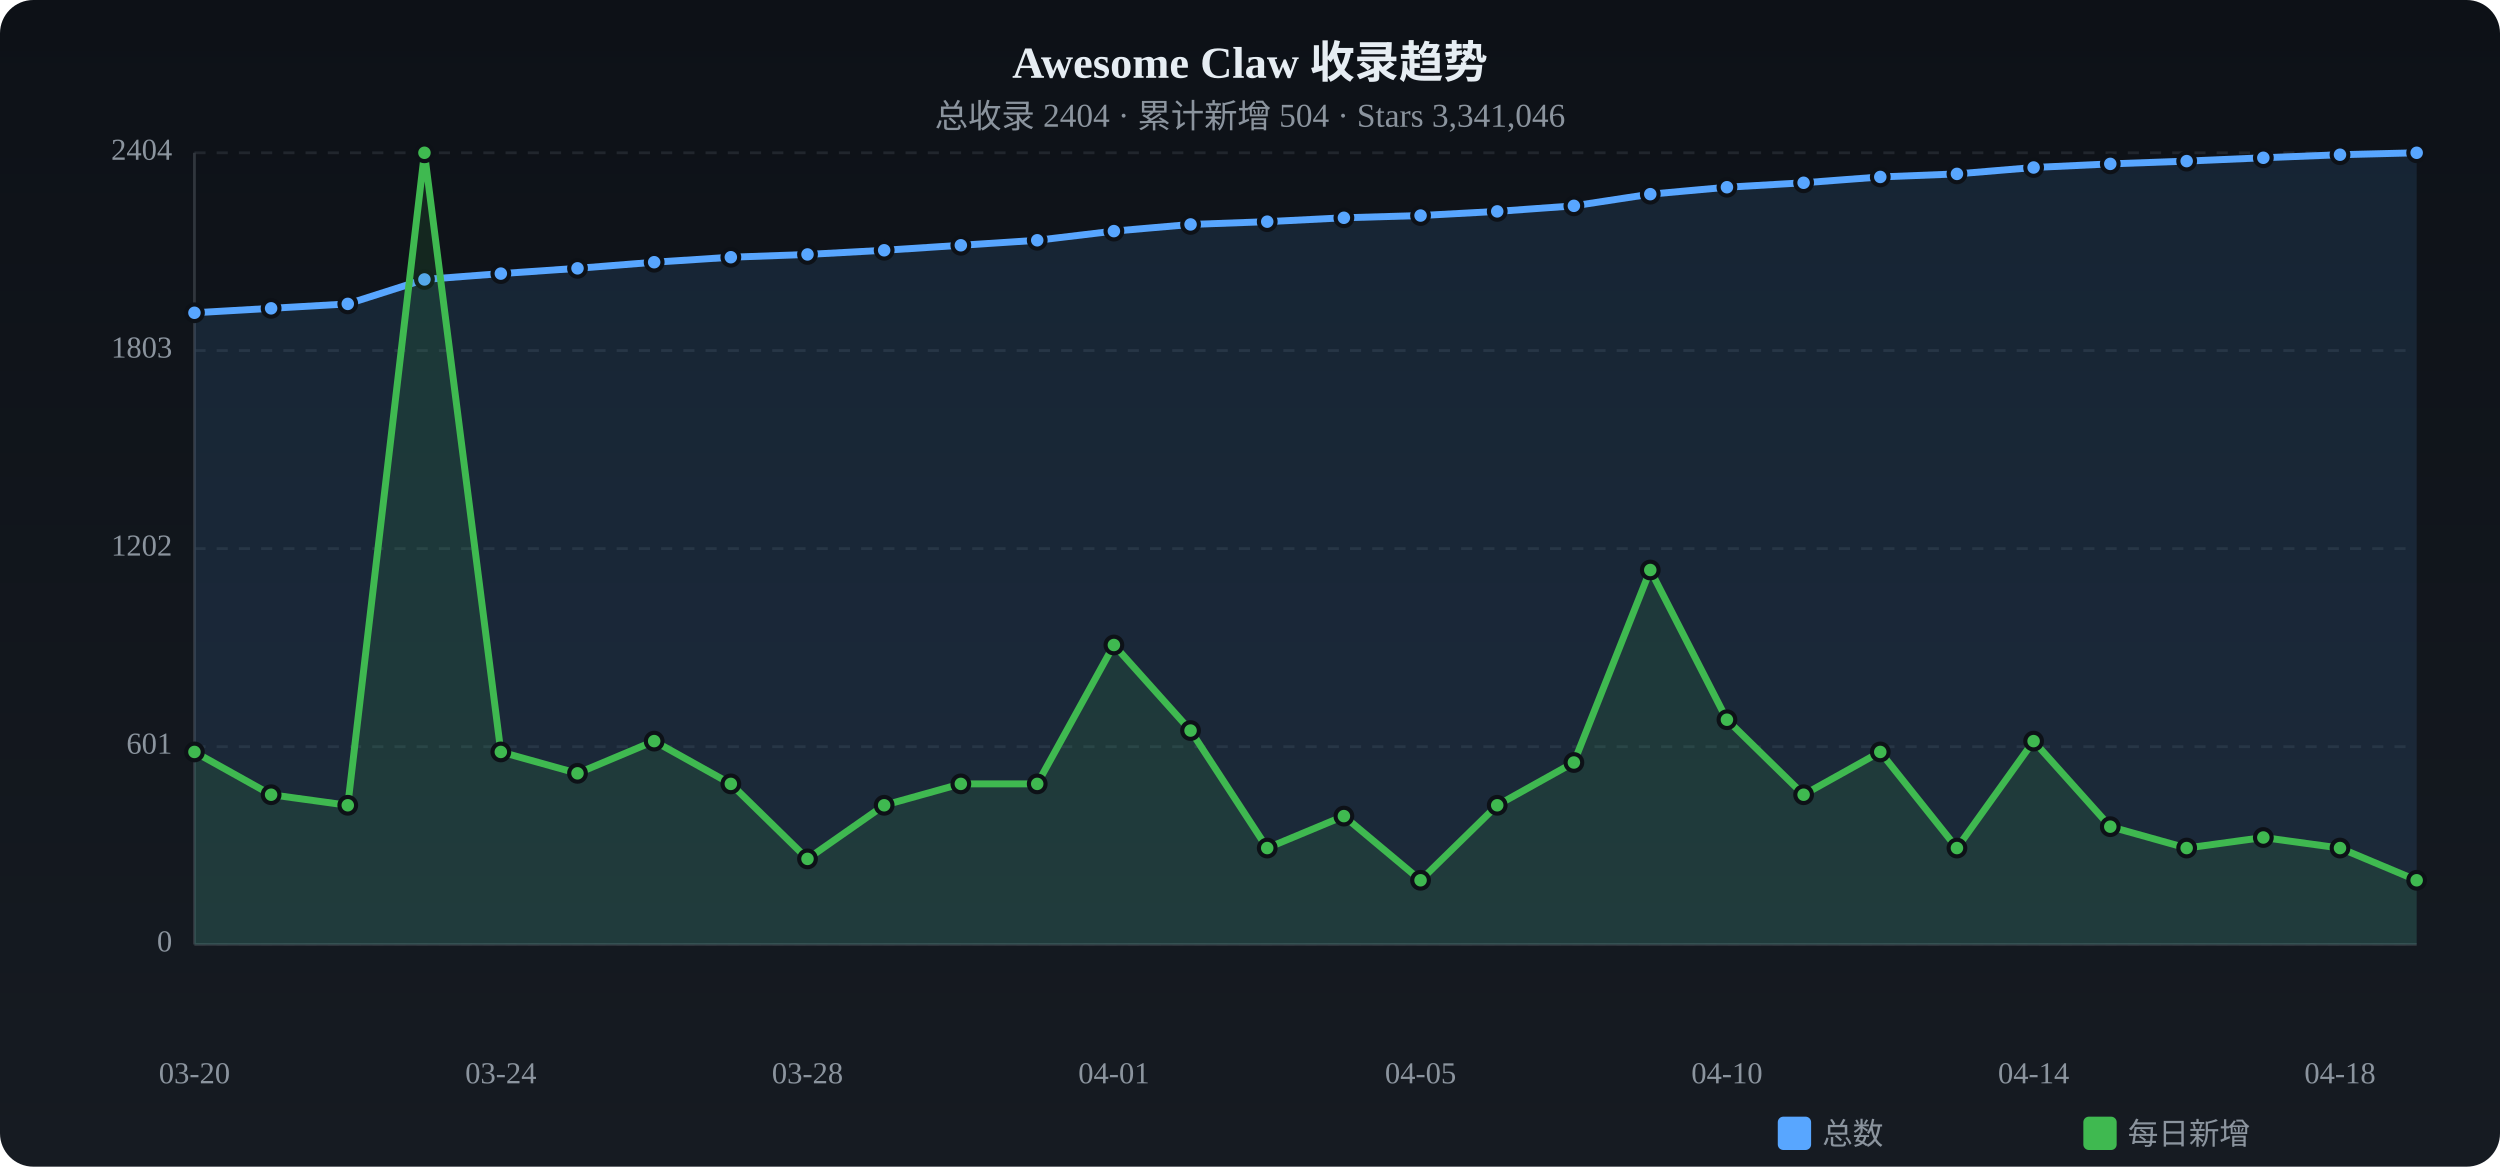
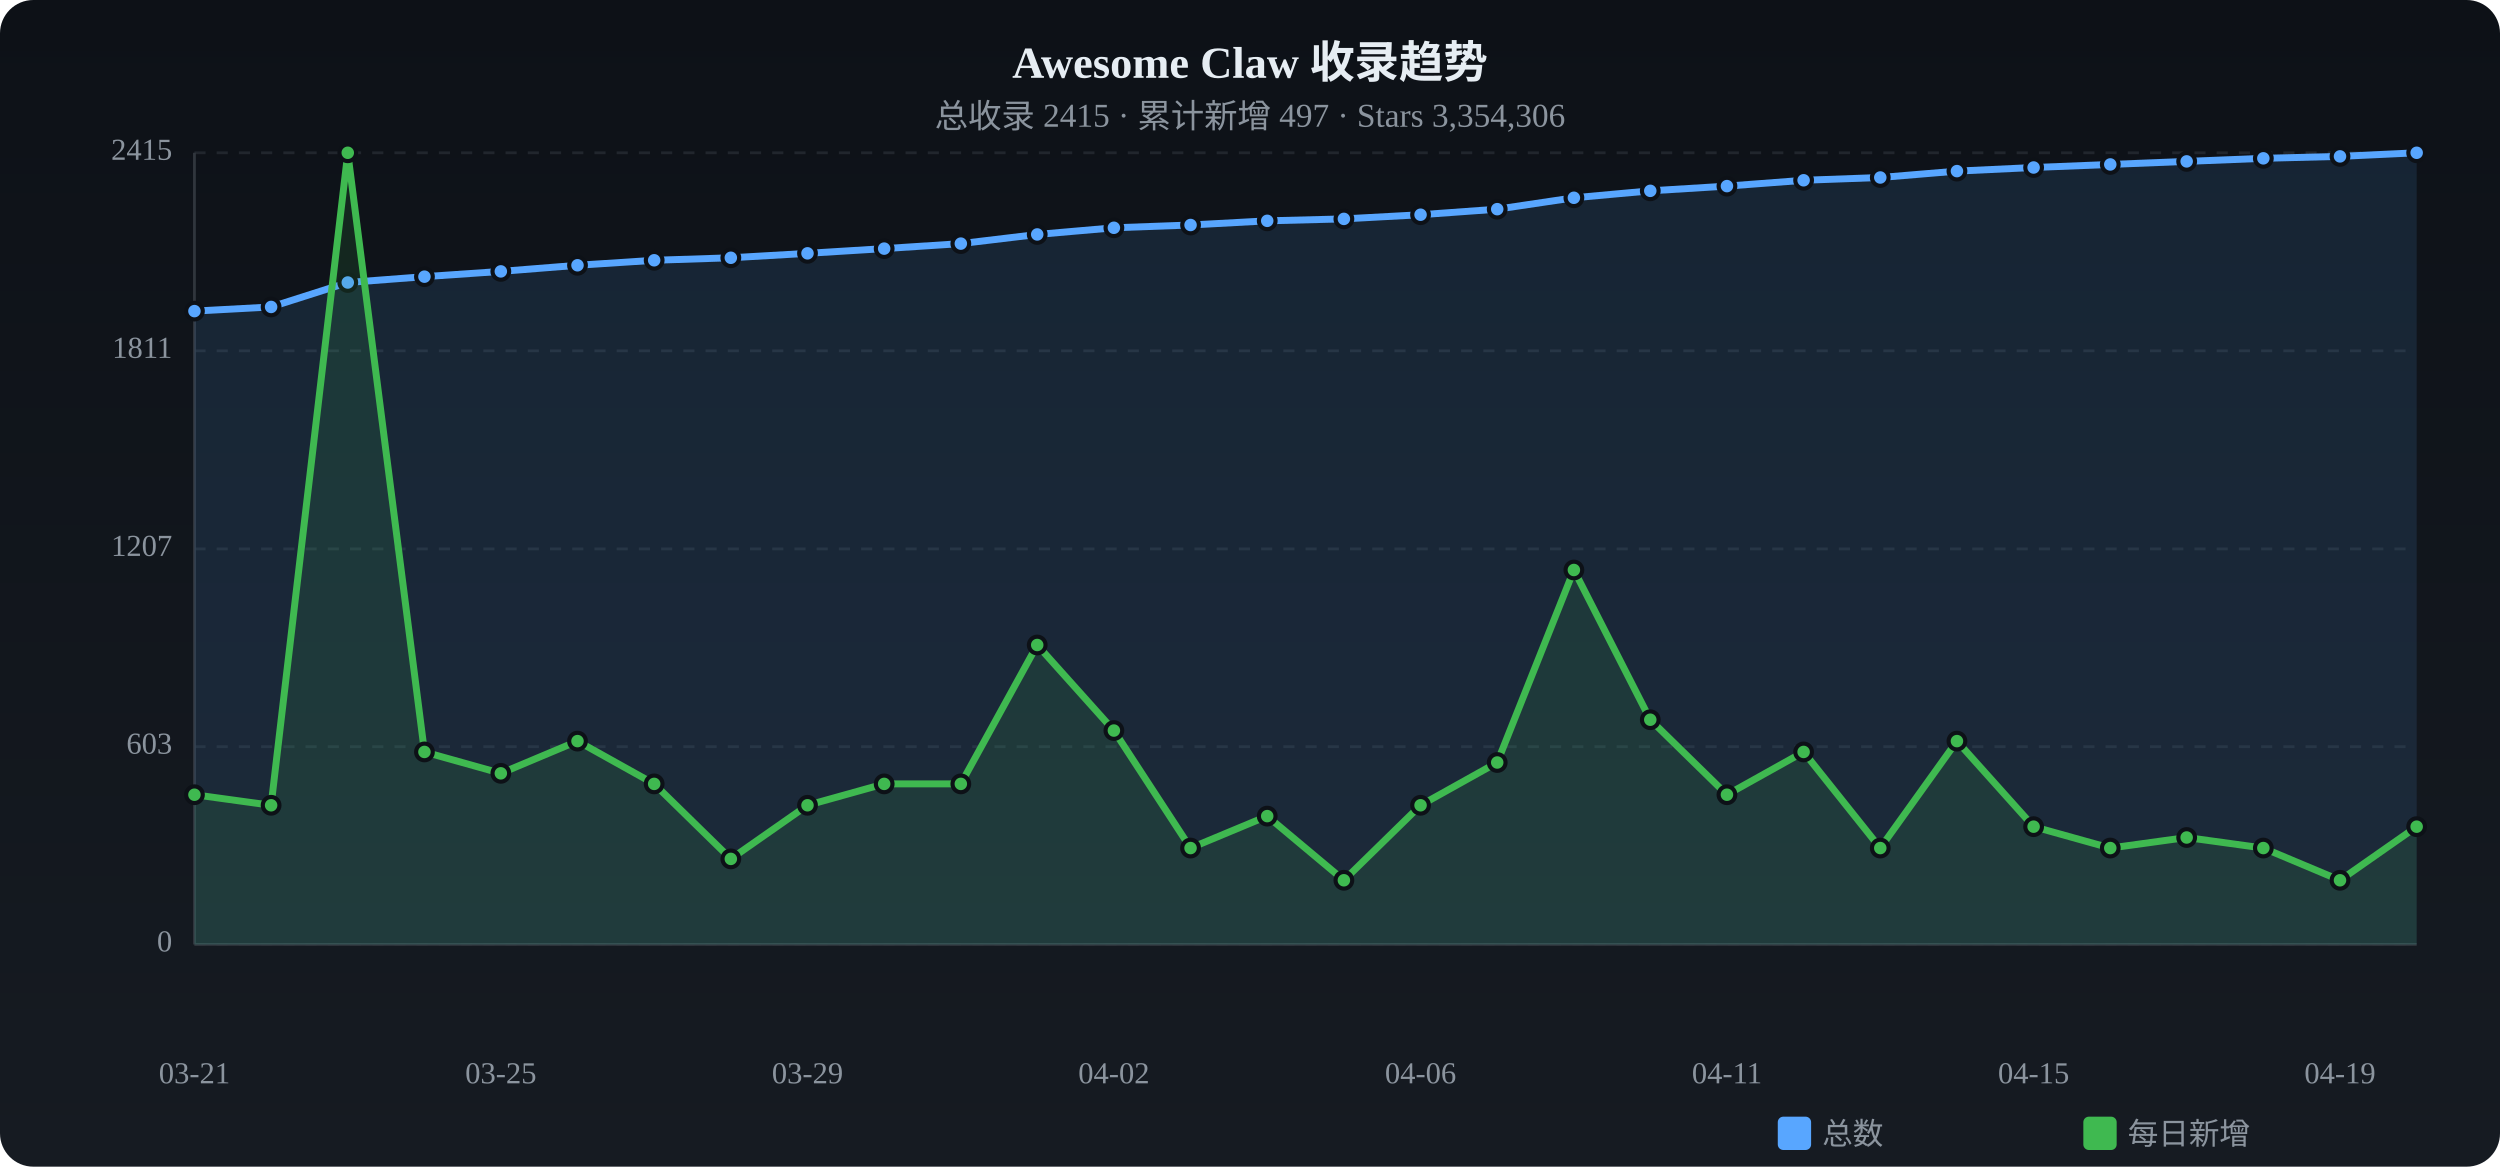
<svg xmlns="http://www.w3.org/2000/svg" viewBox="0 0 900 420" width="900" height="420">
  <defs>
    <linearGradient id="tbg" x1="0%" y1="0%" x2="0%" y2="100%">
      <stop offset="0%" stop-color="#0d1117" />
      <stop offset="100%" stop-color="#161b22" />
    </linearGradient>
  </defs>
  <rect width="900" height="420" rx="12" fill="url(#tbg)" />
  <text x="450.0" y="28" text-anchor="middle" fill="#e6edf3" font-size="16" font-weight="bold">Awesome Claw 收录趋势</text>
-   <text x="450.0" y="46" text-anchor="middle" fill="#8b949e" font-size="12">总收录 2404 · 累计新增 504 · Stars 3,341,046</text>
+   <text x="450.0" y="46" text-anchor="middle" fill="#8b949e" font-size="12">总收录 2415 · 累计新增 497 · Stars 3,354,306</text>
  <text x="62" y="340.0" text-anchor="end" fill="#8b949e" font-size="11" dominant-baseline="middle">0</text>
  <line x1="70" y1="340.0" x2="870" y2="340.0" stroke="#21262d" stroke-dasharray="4 4" />
-   <text x="62" y="268.8" text-anchor="end" fill="#8b949e" font-size="11" dominant-baseline="middle">601</text>
+   <text x="62" y="268.8" text-anchor="end" fill="#8b949e" font-size="11" dominant-baseline="middle">603</text>
  <line x1="70" y1="268.8" x2="870" y2="268.8" stroke="#21262d" stroke-dasharray="4 4" />
-   <text x="62" y="197.5" text-anchor="end" fill="#8b949e" font-size="11" dominant-baseline="middle">1202</text>
-   <line x1="70" y1="197.5" x2="870" y2="197.5" stroke="#21262d" stroke-dasharray="4 4" />
-   <text x="62" y="126.2" text-anchor="end" fill="#8b949e" font-size="11" dominant-baseline="middle">1803</text>
-   <line x1="70" y1="126.2" x2="870" y2="126.2" stroke="#21262d" stroke-dasharray="4 4" />
-   <text x="62" y="55.0" text-anchor="end" fill="#8b949e" font-size="11" dominant-baseline="middle">2404</text>
+   <text x="62" y="197.6" text-anchor="end" fill="#8b949e" font-size="11" dominant-baseline="middle">1207</text>
+   <line x1="70" y1="197.6" x2="870" y2="197.6" stroke="#21262d" stroke-dasharray="4 4" />
+   <text x="62" y="126.3" text-anchor="end" fill="#8b949e" font-size="11" dominant-baseline="middle">1811</text>
+   <line x1="70" y1="126.3" x2="870" y2="126.3" stroke="#21262d" stroke-dasharray="4 4" />
+   <text x="62" y="55.0" text-anchor="end" fill="#8b949e" font-size="11" dominant-baseline="middle">2415</text>
  <line x1="70" y1="55.0" x2="870" y2="55.0" stroke="#21262d" stroke-dasharray="4 4" />
  <line x1="70" y1="55" x2="70" y2="340" stroke="#30363d" />
  <line x1="70" y1="340" x2="870" y2="340" stroke="#30363d" />
-   <path d="M70.0,112.6 L97.6,111.0 L125.2,109.4 L152.8,100.6 L180.3,98.5 L207.9,96.6 L235.5,94.4 L263.1,92.6 L290.7,91.6 L318.3,90.1 L345.9,88.3 L373.4,86.5 L401.0,83.2 L428.6,80.8 L456.2,79.8 L483.8,78.4 L511.4,77.6 L539.0,76.1 L566.6,74.1 L594.1,69.9 L621.7,67.4 L649.3,65.8 L676.9,63.7 L704.5,62.6 L732.1,60.3 L759.7,59.0 L787.2,58.0 L814.8,56.8 L842.4,55.7 L870.0,55.0 L870.0,340 L70.0,340 Z" fill="#58a6ff" opacity="0.12" />
-   <polyline points="70.0,112.6 97.6,111.0 125.2,109.4 152.8,100.6 180.3,98.5 207.9,96.6 235.5,94.4 263.1,92.6 290.7,91.6 318.3,90.1 345.9,88.3 373.4,86.5 401.0,83.2 428.6,80.8 456.2,79.8 483.8,78.4 511.4,77.6 539.0,76.1 566.6,74.1 594.1,69.9 621.7,67.4 649.3,65.8 676.9,63.7 704.5,62.6 732.1,60.3 759.7,59.0 787.2,58.0 814.8,56.8 842.4,55.7 870.0,55.0" fill="none" stroke="#58a6ff" stroke-width="2.5" stroke-linecap="round" stroke-linejoin="round" />
-   <circle cx="70.0" cy="112.6" r="3" fill="#58a6ff" stroke="#0d1117" stroke-width="1.5" />
-   <circle cx="97.6" cy="111.0" r="3" fill="#58a6ff" stroke="#0d1117" stroke-width="1.5" />
-   <circle cx="125.2" cy="109.4" r="3" fill="#58a6ff" stroke="#0d1117" stroke-width="1.5" />
-   <circle cx="152.8" cy="100.6" r="3" fill="#58a6ff" stroke="#0d1117" stroke-width="1.5" />
-   <circle cx="180.3" cy="98.5" r="3" fill="#58a6ff" stroke="#0d1117" stroke-width="1.5" />
-   <circle cx="207.9" cy="96.6" r="3" fill="#58a6ff" stroke="#0d1117" stroke-width="1.5" />
-   <circle cx="235.5" cy="94.4" r="3" fill="#58a6ff" stroke="#0d1117" stroke-width="1.5" />
-   <circle cx="263.1" cy="92.6" r="3" fill="#58a6ff" stroke="#0d1117" stroke-width="1.5" />
-   <circle cx="290.7" cy="91.6" r="3" fill="#58a6ff" stroke="#0d1117" stroke-width="1.5" />
-   <circle cx="318.3" cy="90.1" r="3" fill="#58a6ff" stroke="#0d1117" stroke-width="1.5" />
-   <circle cx="345.9" cy="88.3" r="3" fill="#58a6ff" stroke="#0d1117" stroke-width="1.5" />
-   <circle cx="373.4" cy="86.5" r="3" fill="#58a6ff" stroke="#0d1117" stroke-width="1.5" />
-   <circle cx="401.0" cy="83.2" r="3" fill="#58a6ff" stroke="#0d1117" stroke-width="1.5" />
-   <circle cx="428.6" cy="80.8" r="3" fill="#58a6ff" stroke="#0d1117" stroke-width="1.5" />
-   <circle cx="456.2" cy="79.8" r="3" fill="#58a6ff" stroke="#0d1117" stroke-width="1.5" />
-   <circle cx="483.8" cy="78.4" r="3" fill="#58a6ff" stroke="#0d1117" stroke-width="1.5" />
-   <circle cx="511.4" cy="77.6" r="3" fill="#58a6ff" stroke="#0d1117" stroke-width="1.5" />
-   <circle cx="539.0" cy="76.1" r="3" fill="#58a6ff" stroke="#0d1117" stroke-width="1.5" />
-   <circle cx="566.6" cy="74.1" r="3" fill="#58a6ff" stroke="#0d1117" stroke-width="1.5" />
-   <circle cx="594.1" cy="69.9" r="3" fill="#58a6ff" stroke="#0d1117" stroke-width="1.5" />
-   <circle cx="621.7" cy="67.4" r="3" fill="#58a6ff" stroke="#0d1117" stroke-width="1.5" />
-   <circle cx="649.3" cy="65.8" r="3" fill="#58a6ff" stroke="#0d1117" stroke-width="1.5" />
-   <circle cx="676.9" cy="63.7" r="3" fill="#58a6ff" stroke="#0d1117" stroke-width="1.5" />
-   <circle cx="704.5" cy="62.6" r="3" fill="#58a6ff" stroke="#0d1117" stroke-width="1.5" />
+   <path d="M70.0,112.0 L97.6,110.5 L125.2,101.7 L152.8,99.6 L180.3,97.7 L207.9,95.5 L235.5,93.7 L263.1,92.8 L290.7,91.2 L318.3,89.5 L345.9,87.7 L373.4,84.4 L401.0,82.0 L428.6,81.0 L456.2,79.5 L483.8,78.8 L511.4,77.3 L539.0,75.3 L566.6,71.2 L594.1,68.7 L621.7,67.0 L649.3,64.9 L676.9,63.9 L704.5,61.6 L732.1,60.3 L759.7,59.2 L787.2,58.1 L814.8,57.0 L842.4,56.3 L870.0,55.0 L870.0,340 L70.0,340 Z" fill="#58a6ff" opacity="0.12" />
+   <polyline points="70.0,112.0 97.6,110.5 125.2,101.7 152.8,99.6 180.3,97.7 207.9,95.5 235.5,93.7 263.1,92.8 290.7,91.2 318.3,89.5 345.9,87.7 373.4,84.4 401.0,82.0 428.6,81.0 456.2,79.5 483.8,78.8 511.4,77.3 539.0,75.3 566.6,71.2 594.1,68.7 621.7,67.0 649.3,64.9 676.9,63.9 704.5,61.6 732.1,60.3 759.7,59.2 787.2,58.1 814.8,57.0 842.4,56.3 870.0,55.0" fill="none" stroke="#58a6ff" stroke-width="2.5" stroke-linecap="round" stroke-linejoin="round" />
+   <circle cx="70.0" cy="112.0" r="3" fill="#58a6ff" stroke="#0d1117" stroke-width="1.5" />
+   <circle cx="97.6" cy="110.5" r="3" fill="#58a6ff" stroke="#0d1117" stroke-width="1.5" />
+   <circle cx="125.2" cy="101.7" r="3" fill="#58a6ff" stroke="#0d1117" stroke-width="1.5" />
+   <circle cx="152.8" cy="99.6" r="3" fill="#58a6ff" stroke="#0d1117" stroke-width="1.5" />
+   <circle cx="180.3" cy="97.7" r="3" fill="#58a6ff" stroke="#0d1117" stroke-width="1.5" />
+   <circle cx="207.9" cy="95.5" r="3" fill="#58a6ff" stroke="#0d1117" stroke-width="1.5" />
+   <circle cx="235.5" cy="93.7" r="3" fill="#58a6ff" stroke="#0d1117" stroke-width="1.5" />
+   <circle cx="263.1" cy="92.8" r="3" fill="#58a6ff" stroke="#0d1117" stroke-width="1.5" />
+   <circle cx="290.7" cy="91.2" r="3" fill="#58a6ff" stroke="#0d1117" stroke-width="1.5" />
+   <circle cx="318.3" cy="89.5" r="3" fill="#58a6ff" stroke="#0d1117" stroke-width="1.5" />
+   <circle cx="345.9" cy="87.7" r="3" fill="#58a6ff" stroke="#0d1117" stroke-width="1.5" />
+   <circle cx="373.4" cy="84.4" r="3" fill="#58a6ff" stroke="#0d1117" stroke-width="1.5" />
+   <circle cx="401.0" cy="82.0" r="3" fill="#58a6ff" stroke="#0d1117" stroke-width="1.5" />
+   <circle cx="428.6" cy="81.0" r="3" fill="#58a6ff" stroke="#0d1117" stroke-width="1.5" />
+   <circle cx="456.2" cy="79.5" r="3" fill="#58a6ff" stroke="#0d1117" stroke-width="1.5" />
+   <circle cx="483.8" cy="78.8" r="3" fill="#58a6ff" stroke="#0d1117" stroke-width="1.5" />
+   <circle cx="511.4" cy="77.3" r="3" fill="#58a6ff" stroke="#0d1117" stroke-width="1.5" />
+   <circle cx="539.0" cy="75.3" r="3" fill="#58a6ff" stroke="#0d1117" stroke-width="1.5" />
+   <circle cx="566.6" cy="71.2" r="3" fill="#58a6ff" stroke="#0d1117" stroke-width="1.5" />
+   <circle cx="594.1" cy="68.7" r="3" fill="#58a6ff" stroke="#0d1117" stroke-width="1.5" />
+   <circle cx="621.7" cy="67.0" r="3" fill="#58a6ff" stroke="#0d1117" stroke-width="1.5" />
+   <circle cx="649.3" cy="64.9" r="3" fill="#58a6ff" stroke="#0d1117" stroke-width="1.5" />
+   <circle cx="676.9" cy="63.9" r="3" fill="#58a6ff" stroke="#0d1117" stroke-width="1.5" />
+   <circle cx="704.5" cy="61.6" r="3" fill="#58a6ff" stroke="#0d1117" stroke-width="1.5" />
  <circle cx="732.1" cy="60.3" r="3" fill="#58a6ff" stroke="#0d1117" stroke-width="1.5" />
-   <circle cx="759.7" cy="59.0" r="3" fill="#58a6ff" stroke="#0d1117" stroke-width="1.5" />
-   <circle cx="787.2" cy="58.0" r="3" fill="#58a6ff" stroke="#0d1117" stroke-width="1.5" />
-   <circle cx="814.8" cy="56.8" r="3" fill="#58a6ff" stroke="#0d1117" stroke-width="1.5" />
-   <circle cx="842.4" cy="55.7" r="3" fill="#58a6ff" stroke="#0d1117" stroke-width="1.5" />
+   <circle cx="759.7" cy="59.2" r="3" fill="#58a6ff" stroke="#0d1117" stroke-width="1.5" />
+   <circle cx="787.2" cy="58.1" r="3" fill="#58a6ff" stroke="#0d1117" stroke-width="1.5" />
+   <circle cx="814.8" cy="57.0" r="3" fill="#58a6ff" stroke="#0d1117" stroke-width="1.5" />
+   <circle cx="842.4" cy="56.3" r="3" fill="#58a6ff" stroke="#0d1117" stroke-width="1.5" />
  <circle cx="870.0" cy="55.0" r="3" fill="#58a6ff" stroke="#0d1117" stroke-width="1.5" />
-   <path d="M70.0,270.7 L97.6,286.1 L125.2,289.9 L152.8,55.0 L180.3,270.7 L207.9,278.4 L235.5,266.8 L263.1,282.2 L290.7,309.2 L318.3,289.9 L345.9,282.2 L373.4,282.2 L401.0,232.2 L428.6,263.0 L456.2,305.3 L483.8,293.8 L511.4,316.9 L539.0,289.9 L566.6,274.5 L594.1,205.2 L621.7,259.1 L649.3,286.1 L676.9,270.7 L704.5,305.3 L732.1,266.8 L759.7,297.6 L787.2,305.3 L814.8,301.5 L842.4,305.3 L870.0,316.9 L870.0,340 L70.0,340 Z" fill="#3fb950" opacity="0.12" />
-   <polyline points="70.0,270.7 97.6,286.1 125.2,289.9 152.8,55.0 180.3,270.7 207.9,278.4 235.5,266.8 263.1,282.2 290.7,309.2 318.3,289.9 345.9,282.2 373.4,282.2 401.0,232.2 428.6,263.0 456.2,305.3 483.8,293.8 511.4,316.9 539.0,289.9 566.6,274.5 594.1,205.2 621.7,259.1 649.3,286.1 676.9,270.7 704.5,305.3 732.1,266.8 759.7,297.6 787.2,305.3 814.8,301.5 842.4,305.3 870.0,316.9" fill="none" stroke="#3fb950" stroke-width="2.5" stroke-linecap="round" stroke-linejoin="round" />
-   <circle cx="70.0" cy="270.7" r="3" fill="#3fb950" stroke="#0d1117" stroke-width="1.5" />
-   <circle cx="97.6" cy="286.1" r="3" fill="#3fb950" stroke="#0d1117" stroke-width="1.5" />
-   <circle cx="125.2" cy="289.9" r="3" fill="#3fb950" stroke="#0d1117" stroke-width="1.5" />
-   <circle cx="152.8" cy="55.0" r="3" fill="#3fb950" stroke="#0d1117" stroke-width="1.5" />
-   <circle cx="180.3" cy="270.7" r="3" fill="#3fb950" stroke="#0d1117" stroke-width="1.5" />
-   <circle cx="207.9" cy="278.4" r="3" fill="#3fb950" stroke="#0d1117" stroke-width="1.5" />
-   <circle cx="235.5" cy="266.8" r="3" fill="#3fb950" stroke="#0d1117" stroke-width="1.5" />
-   <circle cx="263.1" cy="282.2" r="3" fill="#3fb950" stroke="#0d1117" stroke-width="1.5" />
-   <circle cx="290.7" cy="309.2" r="3" fill="#3fb950" stroke="#0d1117" stroke-width="1.5" />
-   <circle cx="318.3" cy="289.9" r="3" fill="#3fb950" stroke="#0d1117" stroke-width="1.5" />
+   <path d="M70.0,286.1 L97.6,289.9 L125.2,55.0 L152.8,270.7 L180.3,278.4 L207.9,266.8 L235.5,282.2 L263.1,309.2 L290.7,289.9 L318.3,282.2 L345.9,282.2 L373.4,232.2 L401.0,263.0 L428.6,305.3 L456.2,293.8 L483.8,316.9 L511.4,289.9 L539.0,274.5 L566.6,205.2 L594.1,259.1 L621.7,286.1 L649.3,270.7 L676.9,305.3 L704.5,266.8 L732.1,297.6 L759.7,305.3 L787.2,301.5 L814.8,305.3 L842.4,316.9 L870.0,297.6 L870.0,340 L70.0,340 Z" fill="#3fb950" opacity="0.12" />
+   <polyline points="70.0,286.1 97.6,289.9 125.2,55.0 152.8,270.7 180.3,278.4 207.9,266.8 235.5,282.2 263.1,309.2 290.7,289.9 318.3,282.2 345.9,282.2 373.4,232.2 401.0,263.0 428.6,305.3 456.2,293.8 483.8,316.9 511.4,289.9 539.0,274.5 566.6,205.2 594.1,259.1 621.7,286.1 649.3,270.7 676.9,305.3 704.5,266.8 732.1,297.6 759.7,305.3 787.2,301.5 814.8,305.3 842.4,316.9 870.0,297.6" fill="none" stroke="#3fb950" stroke-width="2.5" stroke-linecap="round" stroke-linejoin="round" />
+   <circle cx="70.0" cy="286.1" r="3" fill="#3fb950" stroke="#0d1117" stroke-width="1.5" />
+   <circle cx="97.6" cy="289.9" r="3" fill="#3fb950" stroke="#0d1117" stroke-width="1.5" />
+   <circle cx="125.2" cy="55.0" r="3" fill="#3fb950" stroke="#0d1117" stroke-width="1.5" />
+   <circle cx="152.8" cy="270.7" r="3" fill="#3fb950" stroke="#0d1117" stroke-width="1.5" />
+   <circle cx="180.3" cy="278.4" r="3" fill="#3fb950" stroke="#0d1117" stroke-width="1.5" />
+   <circle cx="207.9" cy="266.8" r="3" fill="#3fb950" stroke="#0d1117" stroke-width="1.5" />
+   <circle cx="235.5" cy="282.2" r="3" fill="#3fb950" stroke="#0d1117" stroke-width="1.5" />
+   <circle cx="263.1" cy="309.2" r="3" fill="#3fb950" stroke="#0d1117" stroke-width="1.5" />
+   <circle cx="290.7" cy="289.9" r="3" fill="#3fb950" stroke="#0d1117" stroke-width="1.5" />
+   <circle cx="318.3" cy="282.2" r="3" fill="#3fb950" stroke="#0d1117" stroke-width="1.5" />
  <circle cx="345.9" cy="282.2" r="3" fill="#3fb950" stroke="#0d1117" stroke-width="1.5" />
-   <circle cx="373.4" cy="282.2" r="3" fill="#3fb950" stroke="#0d1117" stroke-width="1.5" />
-   <circle cx="401.0" cy="232.2" r="3" fill="#3fb950" stroke="#0d1117" stroke-width="1.5" />
-   <circle cx="428.6" cy="263.0" r="3" fill="#3fb950" stroke="#0d1117" stroke-width="1.5" />
-   <circle cx="456.2" cy="305.3" r="3" fill="#3fb950" stroke="#0d1117" stroke-width="1.5" />
-   <circle cx="483.8" cy="293.8" r="3" fill="#3fb950" stroke="#0d1117" stroke-width="1.5" />
-   <circle cx="511.4" cy="316.9" r="3" fill="#3fb950" stroke="#0d1117" stroke-width="1.5" />
-   <circle cx="539.0" cy="289.9" r="3" fill="#3fb950" stroke="#0d1117" stroke-width="1.5" />
-   <circle cx="566.6" cy="274.5" r="3" fill="#3fb950" stroke="#0d1117" stroke-width="1.5" />
-   <circle cx="594.1" cy="205.2" r="3" fill="#3fb950" stroke="#0d1117" stroke-width="1.5" />
-   <circle cx="621.7" cy="259.1" r="3" fill="#3fb950" stroke="#0d1117" stroke-width="1.5" />
-   <circle cx="649.3" cy="286.1" r="3" fill="#3fb950" stroke="#0d1117" stroke-width="1.5" />
-   <circle cx="676.9" cy="270.7" r="3" fill="#3fb950" stroke="#0d1117" stroke-width="1.5" />
-   <circle cx="704.5" cy="305.3" r="3" fill="#3fb950" stroke="#0d1117" stroke-width="1.5" />
-   <circle cx="732.1" cy="266.8" r="3" fill="#3fb950" stroke="#0d1117" stroke-width="1.5" />
-   <circle cx="759.7" cy="297.6" r="3" fill="#3fb950" stroke="#0d1117" stroke-width="1.5" />
-   <circle cx="787.2" cy="305.3" r="3" fill="#3fb950" stroke="#0d1117" stroke-width="1.5" />
-   <circle cx="814.8" cy="301.5" r="3" fill="#3fb950" stroke="#0d1117" stroke-width="1.5" />
-   <circle cx="842.4" cy="305.3" r="3" fill="#3fb950" stroke="#0d1117" stroke-width="1.5" />
-   <circle cx="870.0" cy="316.9" r="3" fill="#3fb950" stroke="#0d1117" stroke-width="1.5" />
-   <text x="70.0" y="390" text-anchor="middle" fill="#8b949e" font-size="11">03-20</text>
-   <text x="180.3" y="390" text-anchor="middle" fill="#8b949e" font-size="11">03-24</text>
-   <text x="290.7" y="390" text-anchor="middle" fill="#8b949e" font-size="11">03-28</text>
-   <text x="401.0" y="390" text-anchor="middle" fill="#8b949e" font-size="11">04-01</text>
-   <text x="511.4" y="390" text-anchor="middle" fill="#8b949e" font-size="11">04-05</text>
-   <text x="621.7" y="390" text-anchor="middle" fill="#8b949e" font-size="11">04-10</text>
-   <text x="732.1" y="390" text-anchor="middle" fill="#8b949e" font-size="11">04-14</text>
-   <text x="842.4" y="390" text-anchor="middle" fill="#8b949e" font-size="11">04-18</text>
+   <circle cx="373.4" cy="232.2" r="3" fill="#3fb950" stroke="#0d1117" stroke-width="1.5" />
+   <circle cx="401.0" cy="263.0" r="3" fill="#3fb950" stroke="#0d1117" stroke-width="1.5" />
+   <circle cx="428.6" cy="305.3" r="3" fill="#3fb950" stroke="#0d1117" stroke-width="1.5" />
+   <circle cx="456.2" cy="293.8" r="3" fill="#3fb950" stroke="#0d1117" stroke-width="1.5" />
+   <circle cx="483.8" cy="316.9" r="3" fill="#3fb950" stroke="#0d1117" stroke-width="1.5" />
+   <circle cx="511.4" cy="289.9" r="3" fill="#3fb950" stroke="#0d1117" stroke-width="1.5" />
+   <circle cx="539.0" cy="274.5" r="3" fill="#3fb950" stroke="#0d1117" stroke-width="1.5" />
+   <circle cx="566.6" cy="205.2" r="3" fill="#3fb950" stroke="#0d1117" stroke-width="1.5" />
+   <circle cx="594.1" cy="259.1" r="3" fill="#3fb950" stroke="#0d1117" stroke-width="1.5" />
+   <circle cx="621.7" cy="286.1" r="3" fill="#3fb950" stroke="#0d1117" stroke-width="1.5" />
+   <circle cx="649.3" cy="270.7" r="3" fill="#3fb950" stroke="#0d1117" stroke-width="1.5" />
+   <circle cx="676.9" cy="305.3" r="3" fill="#3fb950" stroke="#0d1117" stroke-width="1.5" />
+   <circle cx="704.5" cy="266.8" r="3" fill="#3fb950" stroke="#0d1117" stroke-width="1.5" />
+   <circle cx="732.1" cy="297.6" r="3" fill="#3fb950" stroke="#0d1117" stroke-width="1.5" />
+   <circle cx="759.7" cy="305.3" r="3" fill="#3fb950" stroke="#0d1117" stroke-width="1.5" />
+   <circle cx="787.2" cy="301.5" r="3" fill="#3fb950" stroke="#0d1117" stroke-width="1.5" />
+   <circle cx="814.8" cy="305.3" r="3" fill="#3fb950" stroke="#0d1117" stroke-width="1.5" />
+   <circle cx="842.4" cy="316.9" r="3" fill="#3fb950" stroke="#0d1117" stroke-width="1.5" />
+   <circle cx="870.0" cy="297.6" r="3" fill="#3fb950" stroke="#0d1117" stroke-width="1.5" />
+   <text x="70.0" y="390" text-anchor="middle" fill="#8b949e" font-size="11">03-21</text>
+   <text x="180.3" y="390" text-anchor="middle" fill="#8b949e" font-size="11">03-25</text>
+   <text x="290.7" y="390" text-anchor="middle" fill="#8b949e" font-size="11">03-29</text>
+   <text x="401.0" y="390" text-anchor="middle" fill="#8b949e" font-size="11">04-02</text>
+   <text x="511.4" y="390" text-anchor="middle" fill="#8b949e" font-size="11">04-06</text>
+   <text x="621.7" y="390" text-anchor="middle" fill="#8b949e" font-size="11">04-11</text>
+   <text x="732.1" y="390" text-anchor="middle" fill="#8b949e" font-size="11">04-15</text>
+   <text x="842.4" y="390" text-anchor="middle" fill="#8b949e" font-size="11">04-19</text>
  <rect x="640" y="402" width="12" height="12" rx="2" fill="#58a6ff" />
  <text x="656" y="412" fill="#8b949e" font-size="11">总数</text>
  <rect x="750" y="402" width="12" height="12" rx="2" fill="#3fb950" />
  <text x="766" y="412" fill="#8b949e" font-size="11">每日新增</text>
</svg>
